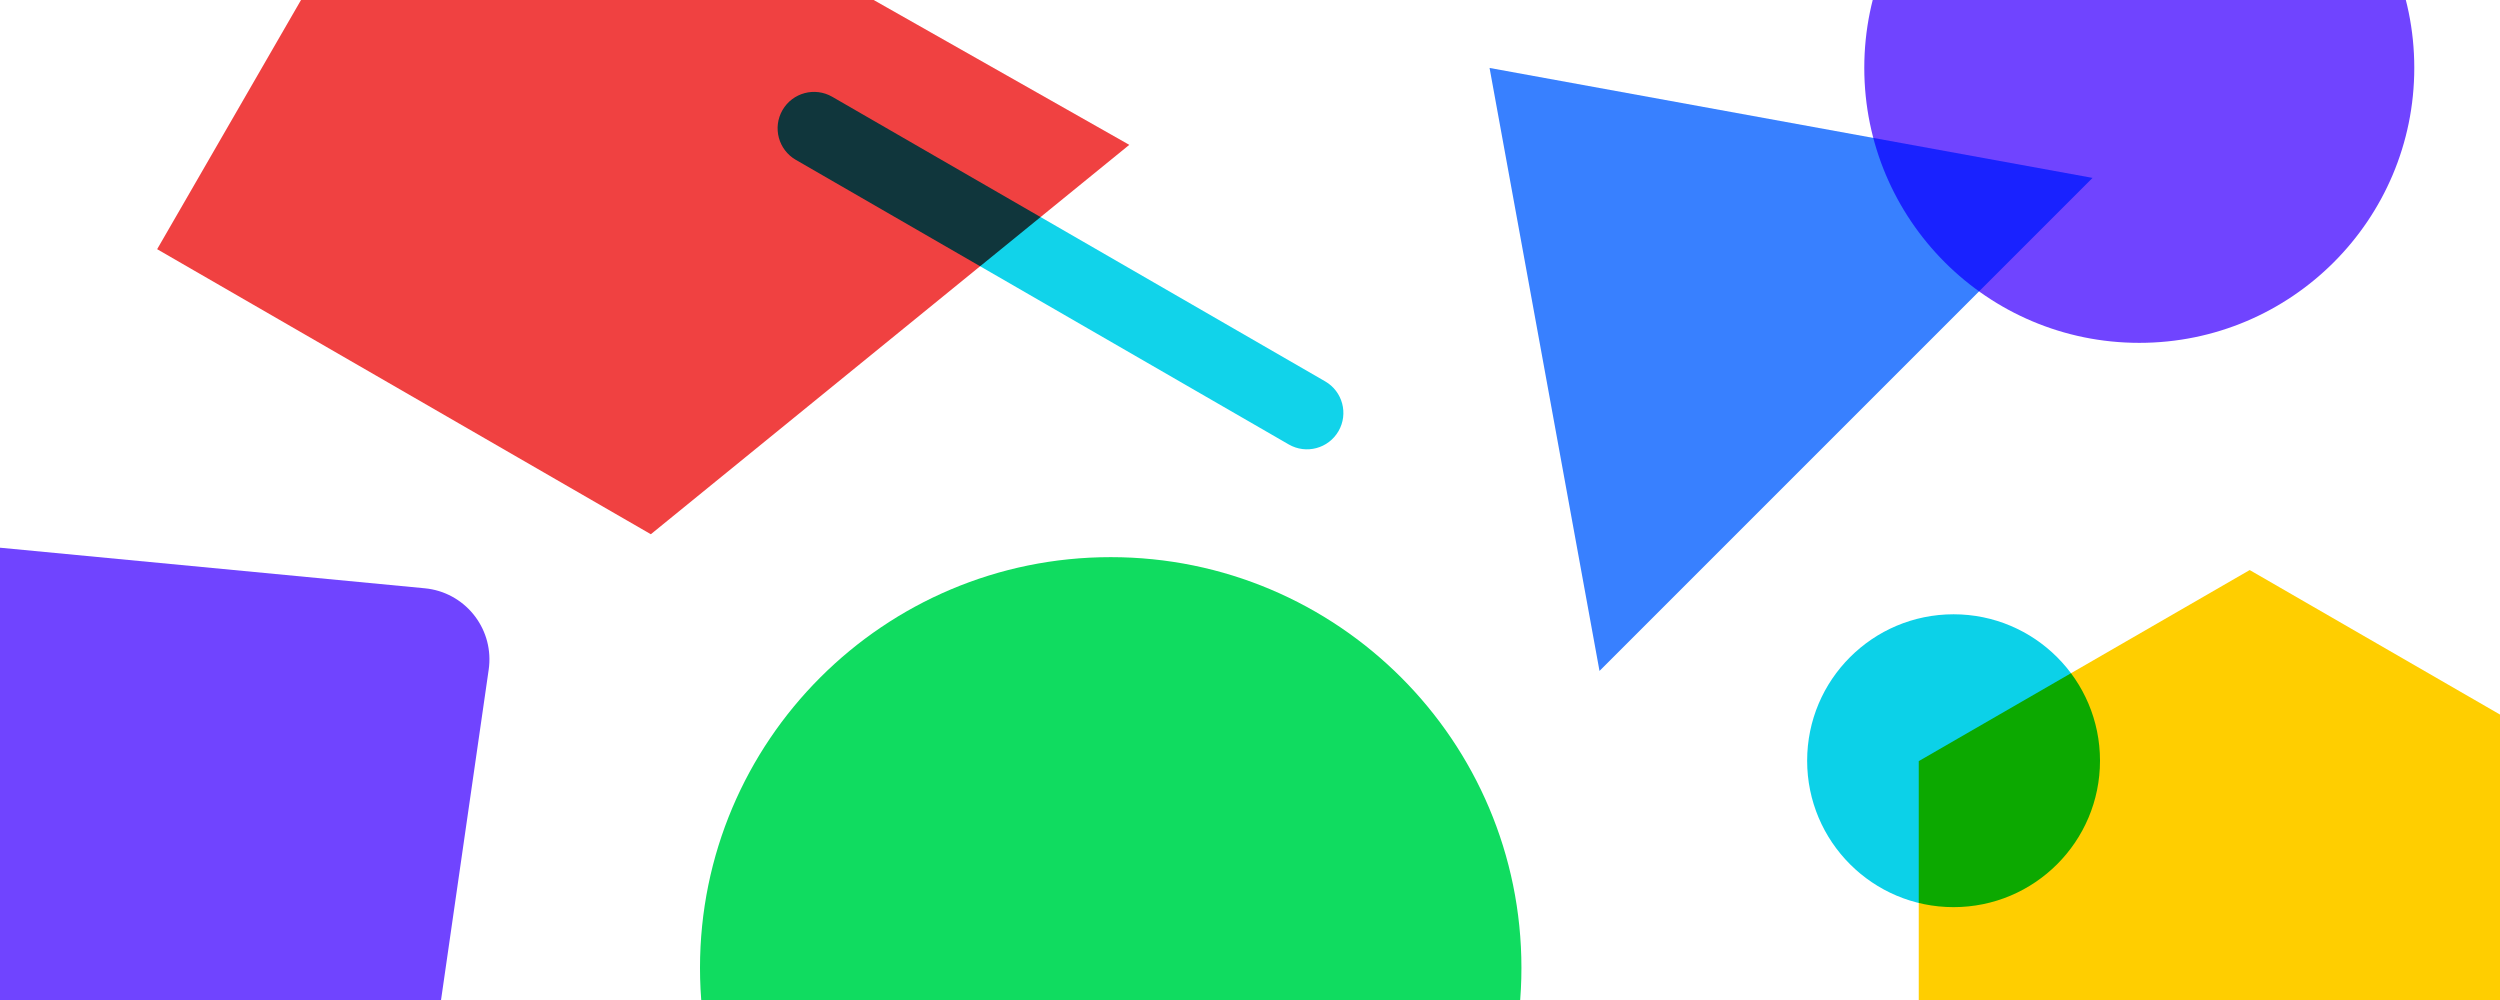
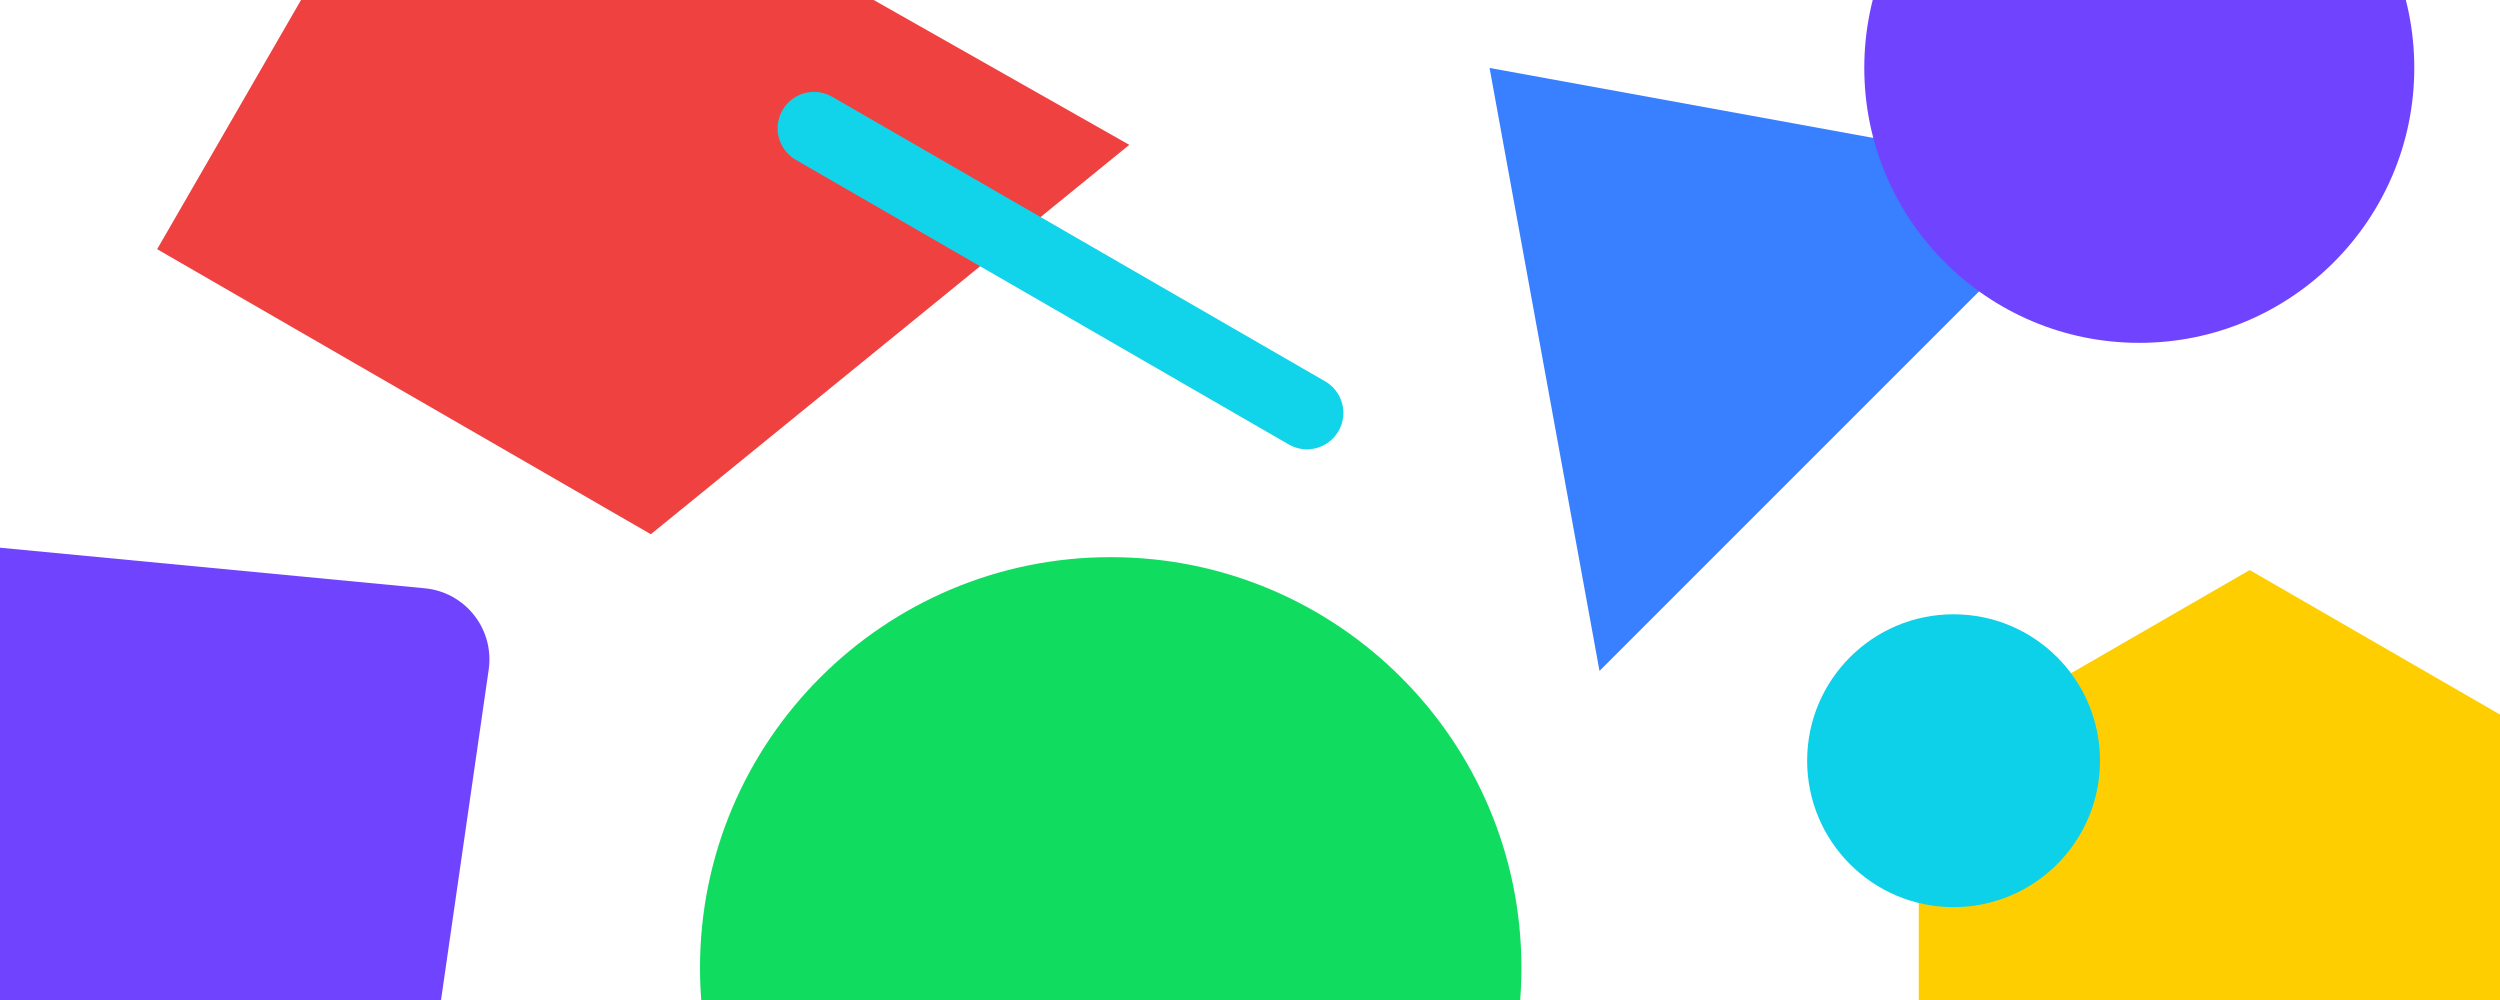
- <svg xmlns="http://www.w3.org/2000/svg" width="350" height="140" style="background:#f6f7f9">
+ <svg xmlns="http://www.w3.org/2000/svg" height="140" width="350">
  <g fill="none" fill-rule="evenodd">
-     <path fill="#F04141" style="mix-blend-mode:multiply" d="M61.905-34.23l96.194 54.51-66.982 54.512L22 34.887z" />
-     <circle fill="#10DC60" style="mix-blend-mode:multiply" cx="155.5" cy="135.5" r="57.5" />
-     <path fill="#3880FF" style="mix-blend-mode:multiply" d="M208.538 9.513l84.417 15.392L223.93 93.93z" />
-     <path fill="#FFCE00" style="mix-blend-mode:multiply" d="M268.625 106.557l46.332-26.75 46.332 26.75v53.5l-46.332 26.75-46.332-26.75z" />
-     <circle fill="#7044FF" style="mix-blend-mode:multiply" cx="299.5" cy="9.5" r="38.5" />
-     <rect fill="#11D3EA" style="mix-blend-mode:multiply" transform="rotate(-60 148.47 37.886)" x="143.372" y="-7.056" width="10.196" height="89.884" rx="5.098" />
-     <path d="M-25.389 74.253l84.86 8.107c5.498.525 9.53 5.407 9.004 10.905a10 10 0 0 1-.057.477l-12.36 85.671a10.002 10.002 0 0 1-11.634 8.42l-86.351-15.226c-5.44-.959-9.07-6.145-8.112-11.584l13.851-78.551a10 10 0 0 1 10.799-8.219z" fill="#7044FF" style="mix-blend-mode:multiply" />
-     <circle fill="#0CD1E8" style="mix-blend-mode:multiply" cx="273.5" cy="106.5" r="20.5" />
+     <path d="m61.905-34.23 96.194 54.51-66.982 54.512-69.117-39.905z" fill="#f04141" />
+     <circle cx="155.5" cy="135.5" fill="#10dc60" r="57.5" />
+     <path d="m208.538 9.513 84.417 15.392-69.025 69.025z" fill="#3880ff" />
+     <path d="m268.625 106.557 46.332-26.75 46.332 26.75v53.5l-46.332 26.75-46.332-26.75z" fill="#ffce00" />
+     <circle cx="299.5" cy="9.5" fill="#7044ff" r="38.5" />
+     <rect fill="#11d3ea" height="89.884" rx="5.098" transform="matrix(.5 -.8660254 .8660254 .5 41.42476 147.5218)" width="10.196" x="143.372" y="-7.056" />
+     <path d="m-25.389 74.253 84.86 8.107c5.498.525 9.53 5.407 9.004 10.905a10 10 0 0 1 -.057.477l-12.36 85.671a10.002 10.002 0 0 1 -11.634 8.42l-86.351-15.226c-5.44-.959-9.07-6.145-8.112-11.584l13.851-78.551a10 10 0 0 1 10.799-8.219z" fill="#7044ff" />
+     <circle cx="273.5" cy="106.5" fill="#0cd1e8" r="20.5" />
  </g>
</svg>
